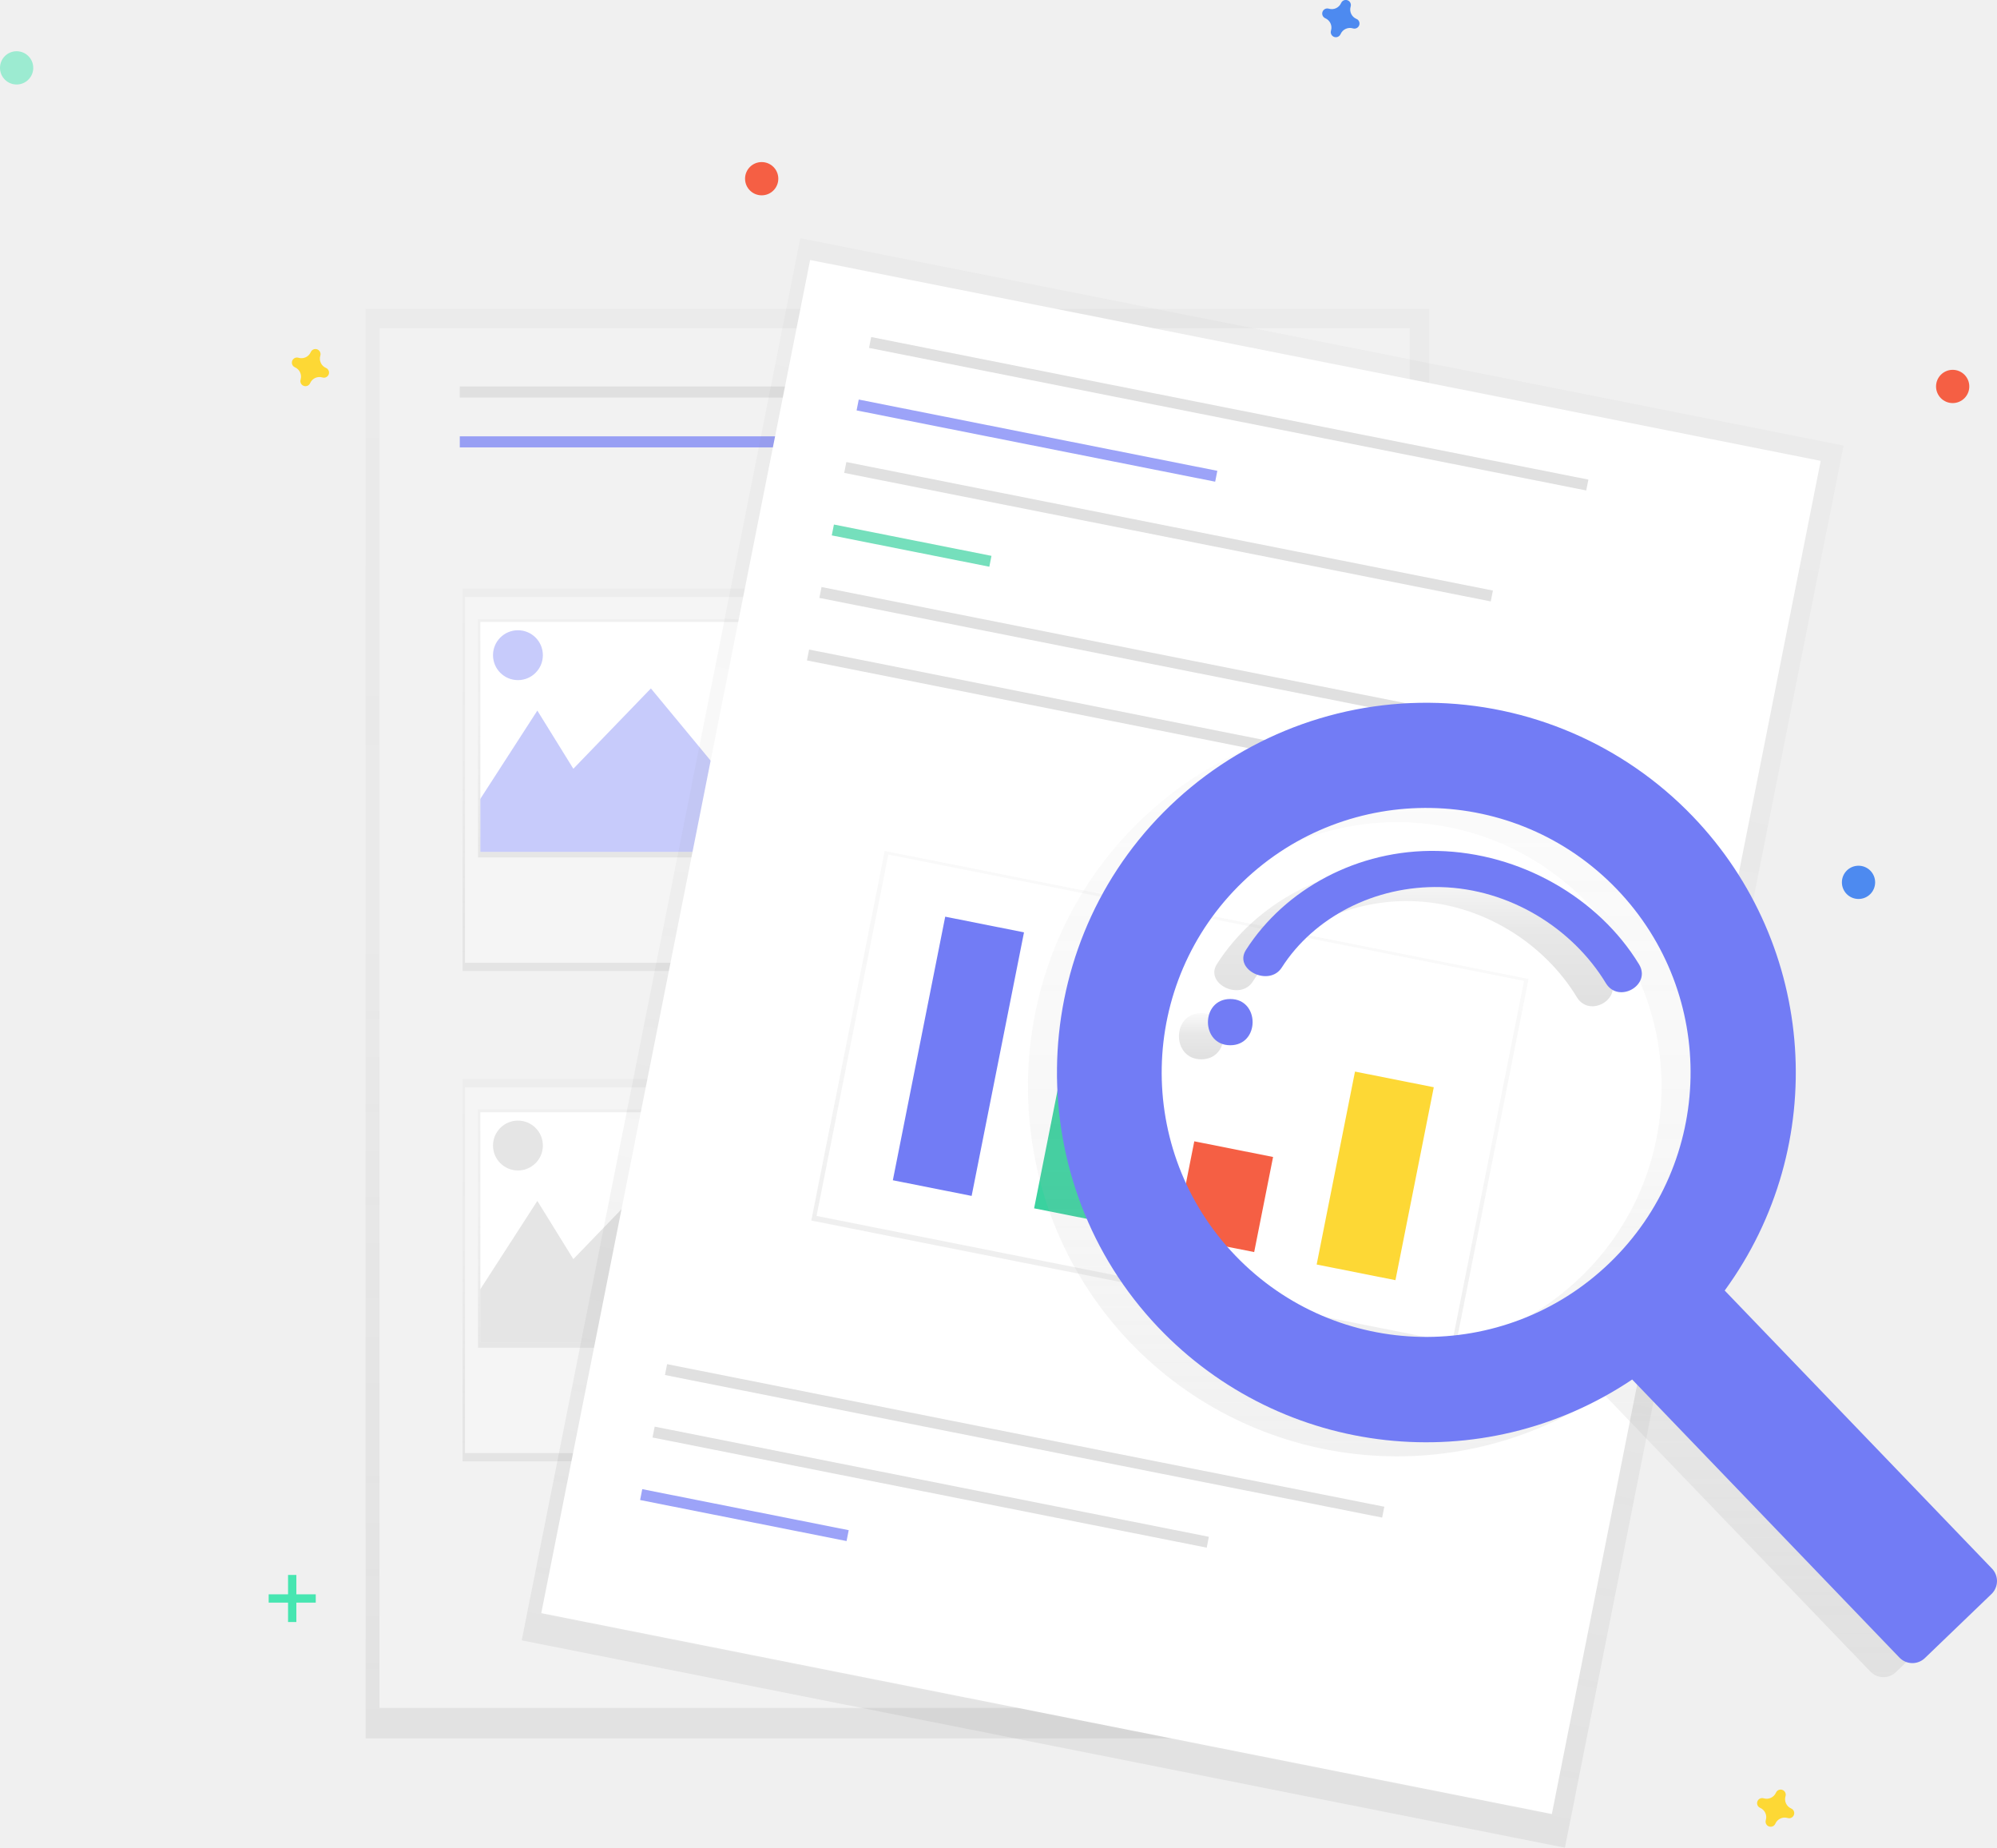
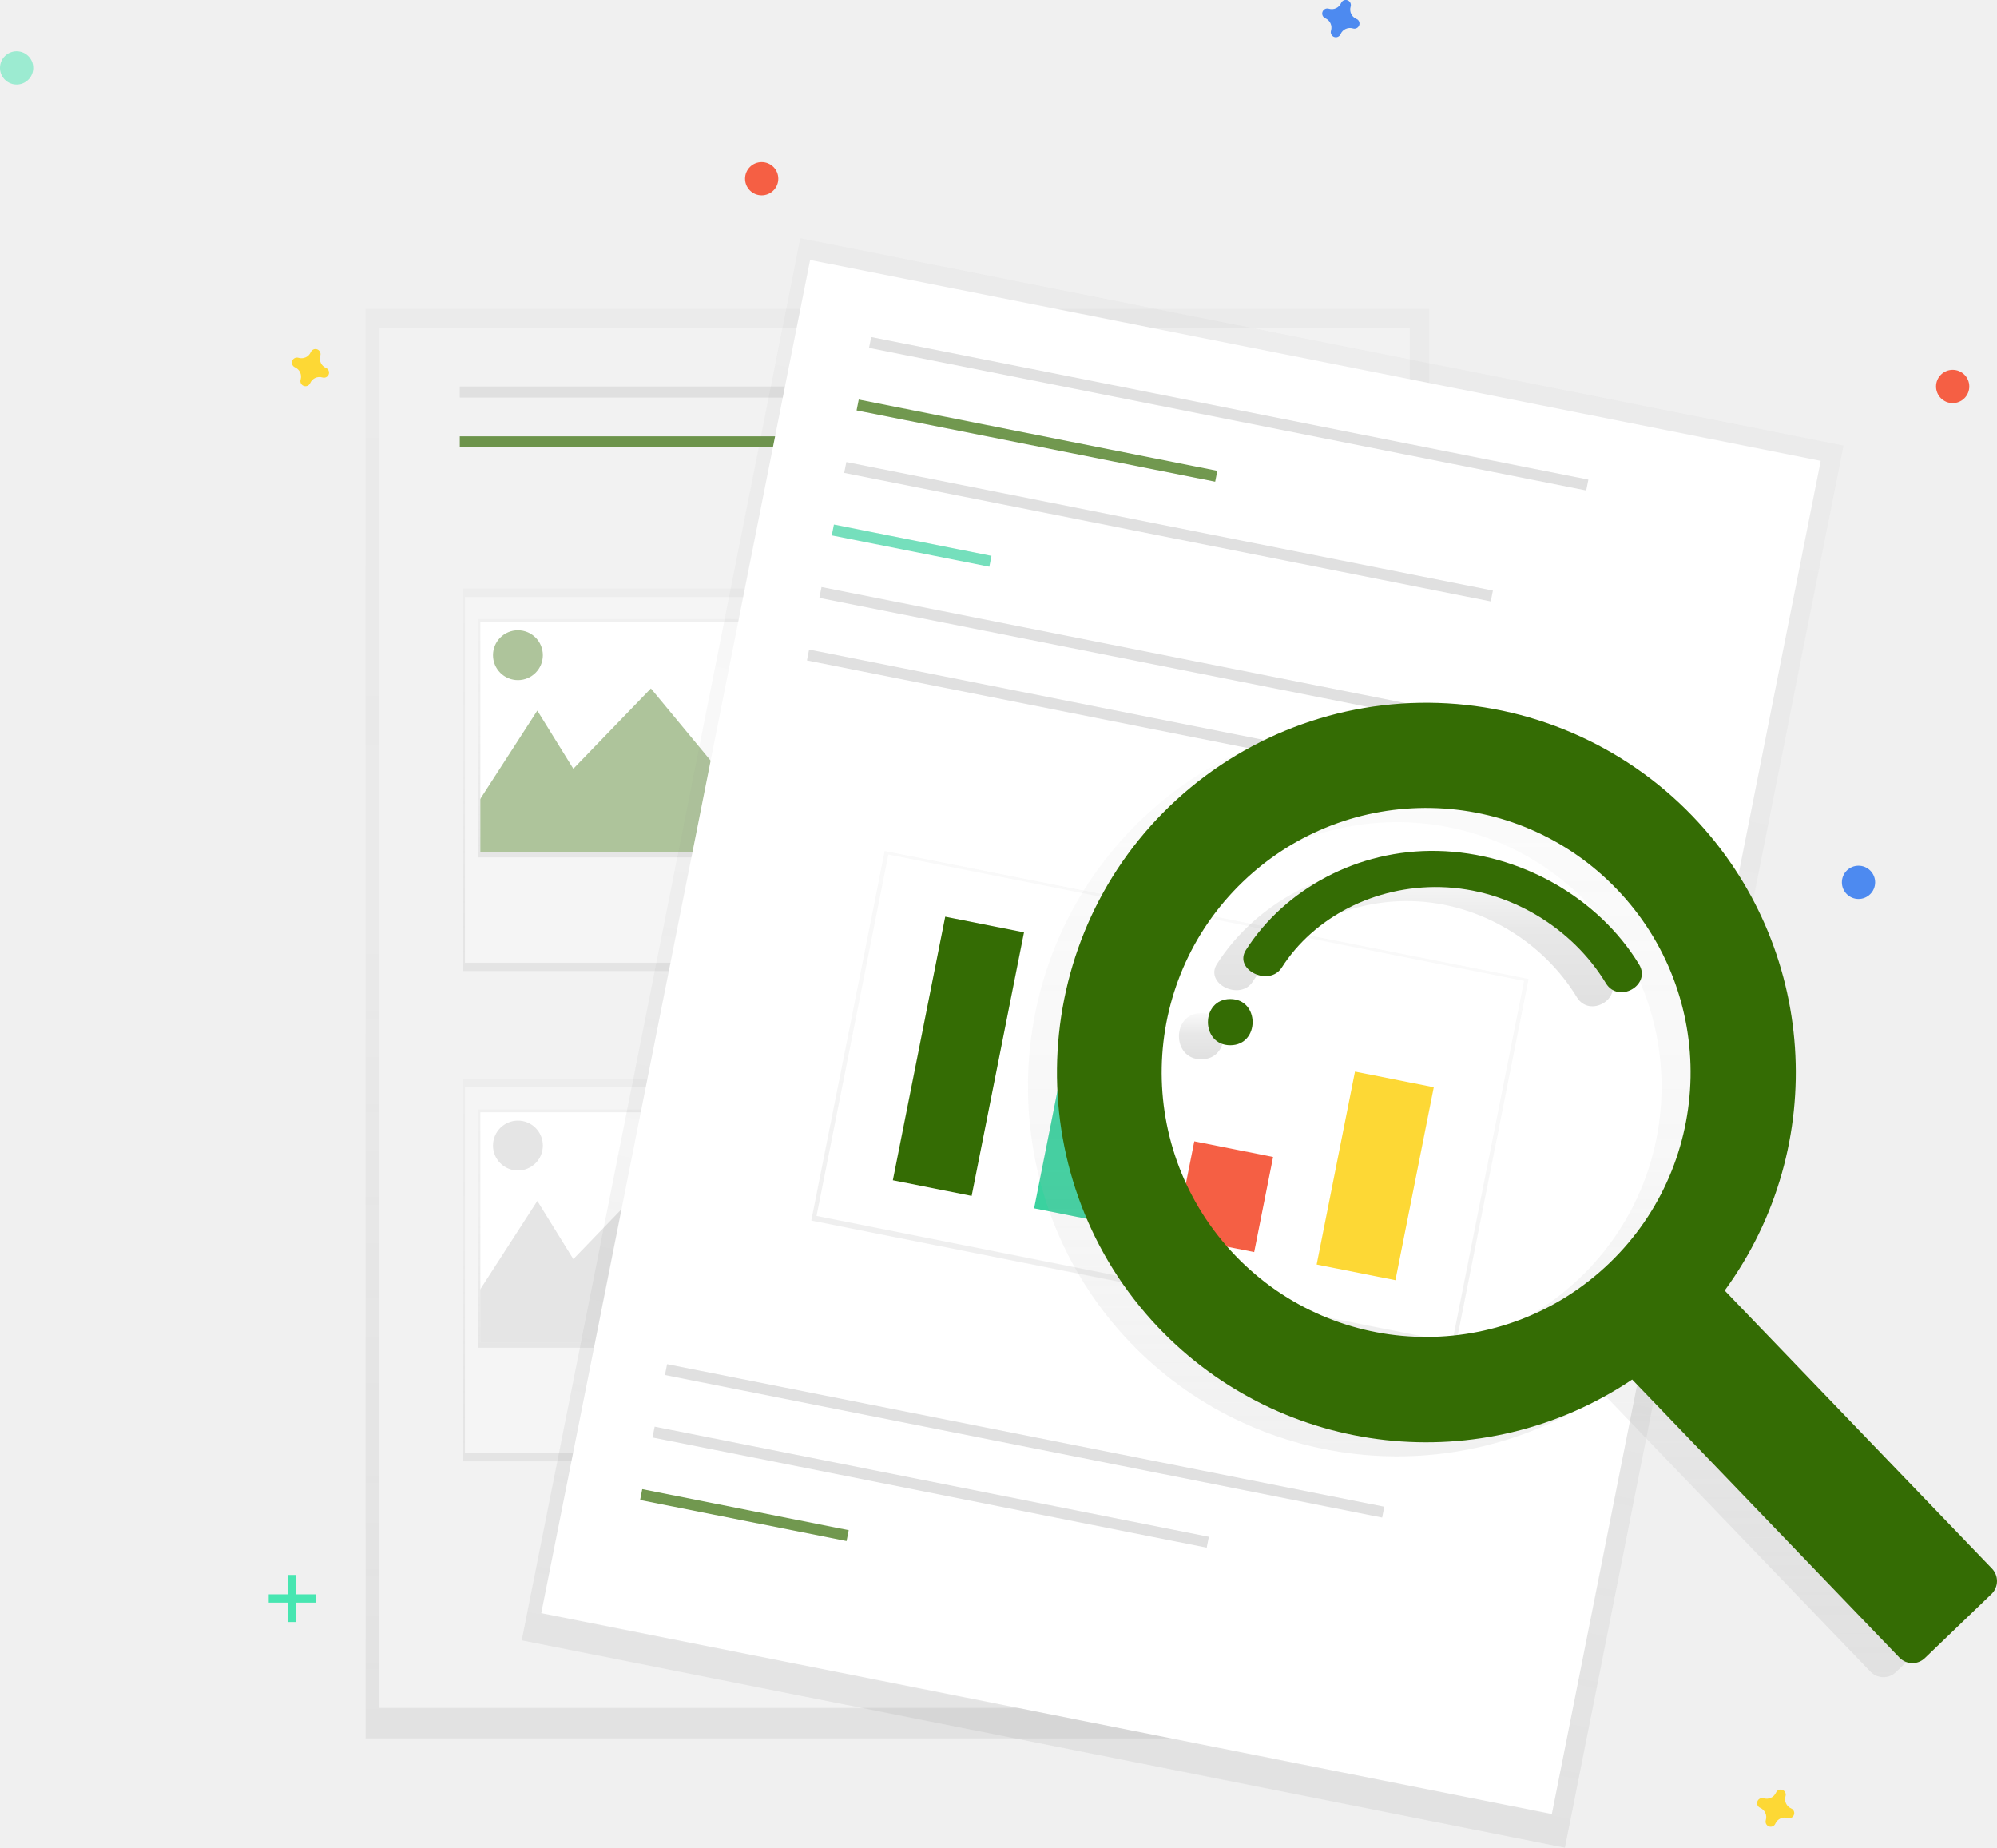
<svg xmlns="http://www.w3.org/2000/svg" xmlns:xlink="http://www.w3.org/1999/xlink" data-name="Layer 1" width="842" height="778.92">
  <defs>
    <linearGradient id="a" x1="378.37" y1="732.81" x2="378.37" y2="130.21" gradientUnits="userSpaceOnUse">
      <stop offset="0" stop-color="gray" stop-opacity=".25" />
      <stop offset=".54" stop-color="gray" stop-opacity=".12" />
      <stop offset="1" stop-color="gray" stop-opacity=".1" />
    </linearGradient>
    <linearGradient id="c" x1="274.44" y1="409.32" x2="274.44" y2="248.16" xlink:href="#a" />
    <linearGradient id="d" x1="274.44" y1="361.44" x2="274.44" y2="261.01" xlink:href="#a" />
    <linearGradient id="f" x1="274.44" y1="616.03" x2="274.44" y2="454.87" xlink:href="#a" />
    <linearGradient id="g" x1="274.44" y1="568.15" x2="274.44" y2="467.72" xlink:href="#a" />
    <linearGradient id="i" x1="688.76" y1="765.86" x2="688.76" y2="163.26" gradientTransform="rotate(90 665.375 476.845)" xlink:href="#a" />
    <linearGradient id="j" x1="688.18" y1="568.49" x2="688.18" y2="409.67" gradientTransform="rotate(90 662.7 498.69)" xlink:href="#a" />
    <linearGradient id="k" x1="810.6" y1="767.54" x2="810.6" y2="362.71" gradientUnits="userSpaceOnUse">
      <stop offset="0" stop-color="#b3b3b3" stop-opacity=".25" />
      <stop offset=".54" stop-color="#b3b3b3" stop-opacity=".1" />
      <stop offset="1" stop-color="#b3b3b3" stop-opacity=".05" />
    </linearGradient>
    <linearGradient id="b" x1="685.49" y1="507.08" x2="685.49" y2="487.6" gradientUnits="userSpaceOnUse">
      <stop offset="0" stop-opacity=".12" />
      <stop offset=".55" stop-opacity=".09" />
      <stop offset="1" stop-opacity=".02" />
    </linearGradient>
    <linearGradient id="l" x1="774.99" y1="484.73" x2="774.99" y2="425.15" xlink:href="#b" />
    <clipPath id="e" transform="translate(-179 -60.54)">
      <path data-name="&lt;Rectangle&gt;" fill="#fff" d="M381.54 322.72h143.79v96.93H381.54z" />
    </clipPath>
    <clipPath id="h" transform="translate(-179 -60.54)">
      <path data-name="&lt;Rectangle&gt;" fill="#fff" d="M381.54 529.42h143.79v96.93H381.54z" />
    </clipPath>
  </defs>
  <path fill="url(#a)" d="M154.15 130.21h448.44v602.6H154.15z" opacity=".5" />
  <path fill="#f2f2f2" d="M159.99 138.39h434.43v581.58H159.99z" />
  <path fill="#e0e0e0" d="M193.86 162.91h149.48v4.67H193.86z" />
-   <path fill="#727cf5" opacity=".7" d="M193.86 183.93h149.48v4.67H193.86z" />
+   <path fill="#346c04" opacity=".7" d="M193.86 183.93h149.48v4.67H193.86z" />
  <path fill="#e0e0e0" d="M365.53 162.91h149.48v4.67H365.53zm23.35 133.14h149.48v4.67H388.88zm3.51 12.84h149.48v4.67H392.39zm7.01 12.85h149.48v4.67H399.4zm-10.52 181.01h149.48v4.67H388.88zm3.51 12.85h149.48v4.67H392.39zm7.01 12.84h149.48v4.67H399.4z" />
  <path fill="url(#c)" d="M195.03 248.16h158.82v161.16H195.03z" opacity=".5" />
  <path fill="#f5f5f5" d="M196.03 251.67h156.32v154.15H196.03z" />
  <path fill="url(#d)" d="M201.54 261.01h145.8v100.43h-145.8z" opacity=".5" />
  <path data-name="&lt;Rectangle&gt;" fill="#fff" d="M202.54 262.18h143.79v96.93H202.54z" />
-   <g clip-path="url(#e)" fill="#727cf5">
+   <g clip-path="url(#e)" fill="#346c04">
    <path opacity=".4" d="M190.35 355.61l36.21-56.06 15.18 24.52 32.7-33.86 28.03 33.86 24.52-50.21 63.06 100.43-204.37-7.01 4.67-11.67z" />
    <circle cx="218.38" cy="276.19" r="10.51" opacity=".4" />
  </g>
  <path fill="url(#f)" d="M195.03 454.87h158.82v161.16H195.03z" opacity=".5" />
  <path fill="#f5f5f5" d="M196.03 458.37h156.32v154.15H196.03z" />
  <path fill="url(#g)" d="M201.54 467.72h145.8v100.43h-145.8z" opacity=".5" />
  <path data-name="&lt;Rectangle&gt;" fill="#fff" d="M202.54 468.88h143.79v96.93H202.54z" />
  <g clip-path="url(#h)" fill="#bdbdbd">
    <path opacity=".4" d="M190.35 562.31l36.21-56.06 15.18 24.53 32.7-33.87 28.03 33.87 24.52-50.22 63.06 100.43-204.37-7 4.67-11.68z" />
    <circle cx="218.38" cy="482.9" r="10.51" opacity=".4" />
  </g>
  <path transform="rotate(-78.76 551.253 578.999)" fill="url(#i)" d="M376.36 276.01h602.6v448.44h-602.6z" opacity=".5" />
  <path fill="#fff" d="M228.214 680.02l113.361-570.425 426.097 84.679-113.36 570.425z" />
  <path fill="#e0e0e0" d="M367.32 142.077l302.395 60.096-.91 4.58-302.396-60.095zm-86.044 432.981l302.396 60.095-.91 4.58-302.397-60.095zm-5.246 26.335L509.7 647.83l-.91 4.58-233.67-46.437z" />
-   <path fill="#727cf5" opacity=".7" d="M270.797 627.746l87.048 17.3-.91 4.58-87.048-17.3zm91.278-459.319l151.193 30.047-.91 4.58-151.194-30.046z" />
+   <path fill="#346c04" opacity=".7" d="M270.797 627.746l87.048 17.3-.91 4.58-87.048-17.3zm91.278-459.319l151.193 30.047-.91 4.58-151.194-30.046z" />
  <path fill="#e0e0e0" d="M356.851 194.77l272.609 54.175-.91 4.58-272.61-54.175z" />
  <path fill="#3ad29f" opacity=".7" d="M351.61 221.12l66.431 13.201-.91 4.58-66.43-13.201z" />
  <path fill="#e0e0e0" d="M346.38 247.464l302.397 60.096-.91 4.58-302.397-60.095z" />
  <path transform="rotate(-78.76 545.898 602.937)" fill="url(#j)" d="M592.89 385.78h158.82v276.77H592.89z" opacity=".5" />
  <path fill="#fff" d="M374.561 360.23l268.029 53.266-30.275 152.34-268.029-53.265z" />
  <path fill="#e0e0e0" d="M341.145 273.818l302.396 60.095-.91 4.58-302.397-60.095z" />
-   <path fill="#727cf5" d="M398.533 386.426l33.22 6.601-22.08 111.108-33.22-6.602z" />
+   <path fill="#346c04" d="M398.533 386.426l33.22 6.601-22.08 111.108-33.22-6.602z" />
  <path fill="#3ad29f" d="M450.809 434.918l33.22 6.602-14.796 74.454-33.22-6.602z" />
  <path fill="#f55f44" d="M503.55 481.12l33.22 6.602-7.966 40.086-33.22-6.601z" />
  <path fill="#fdd835" d="M571.308 451.72l33.22 6.603-16.162 81.33-33.22-6.603z" />
  <path d="M880.45 410.55a155.89 155.89 0 00-223.11-1.68c-59 59.48-60 156.33-2.29 217.07A155.89 155.89 0 00854.95 648l112.69 117.21a7.59 7.59 0 0010.73.21l28.08-27a7.59 7.59 0 00.21-10.73L894 610.49a155.9 155.9 0 00-13.55-199.94zM845.35 599a111.5 111.5 0 113.1-157.66 111.5 111.5 0 01-3.1 157.66z" transform="translate(-179 -60.54)" fill="url(#k)" />
  <path d="M685.49 487.6c-12.54 0-12.56 19.49 0 19.49s12.56-19.49 0-19.49z" transform="translate(-179 -60.54)" fill="url(#b)" />
  <path d="M772.9 425.17c-33.75-.76-64.46 16.17-80.79 41.73-5.33 8.34 9.8 15.71 15.1 7.41 13.52-21.16 39.21-34.6 67-33.9 29.12.73 55.62 17.39 69.65 40.51 5.32 8.77 19.27.8 14-7.92-17.06-28-50.1-47-84.96-47.83z" transform="translate(-179 -60.54)" fill="url(#l)" />
-   <path d="M713.68 344.09a155.89 155.89 0 00-223.11-1.68c-59 59.48-60 156.33-2.29 217.07a155.89 155.89 0 00199.9 22.05l112.68 117.22a7.59 7.59 0 0010.73.21l28.08-27a7.59 7.59 0 00.21-10.73L727.19 544.02a155.9 155.9 0 00-13.51-199.93zm-35.1 188.37a111.5 111.5 0 113.1-157.66 111.5 111.5 0 01-3.1 157.66z" fill="#727cf5" />
-   <path d="M518.72 421.13c-12.54 0-12.56 19.49 0 19.49s12.56-19.49 0-19.49zm87.41-62.42c-33.75-.76-64.46 16.17-80.79 41.73-5.33 8.34 9.8 15.71 15.1 7.41 13.52-21.16 39.21-34.6 67-33.9 29.12.73 55.62 17.39 69.65 40.51 5.32 8.77 19.27.8 14-7.92-17.09-28.08-50.09-47.08-84.96-47.83z" fill="#727cf5" />
+   <path d="M713.68 344.09a155.89 155.89 0 00-223.11-1.68c-59 59.48-60 156.33-2.29 217.07a155.89 155.89 0 00199.9 22.05l112.68 117.22a7.59 7.59 0 0010.73.21l28.08-27a7.59 7.59 0 00.21-10.73L727.19 544.02a155.9 155.9 0 00-13.51-199.93zm-35.1 188.37a111.5 111.5 0 113.1-157.66 111.5 111.5 0 01-3.1 157.66z" fill="#346c04" />
+   <path d="M518.72 421.13c-12.54 0-12.56 19.49 0 19.49s12.56-19.49 0-19.49zm87.41-62.42c-33.75-.76-64.46 16.17-80.79 41.73-5.33 8.34 9.8 15.71 15.1 7.41 13.52-21.16 39.21-34.6 67-33.9 29.12.73 55.62 17.39 69.65 40.51 5.32 8.77 19.27.8 14-7.92-17.09-28.08-50.09-47.08-84.96-47.83z" fill="#346c04" />
  <path fill="#47e6b1" d="M121.45 663.91h3.5v19.85h-3.5z" />
  <path fill="#47e6b1" d="M133.13 672.08v3.5h-19.85v-3.5z" />
  <path d="M571.87 7.95a4.29 4.29 0 01-2.39-5.19 2.06 2.06 0 00.09-.48A2.15 2.15 0 00565.7.85a2.06 2.06 0 00-.24.42 4.29 4.29 0 01-5.19 2.39 2.06 2.06 0 00-.48-.09 2.15 2.15 0 00-1.41 3.89 2.06 2.06 0 00.42.24 4.29 4.29 0 012.39 5.19 2.06 2.06 0 00-.09.48 2.15 2.15 0 003.9 1.41 2.06 2.06 0 00.24-.42 4.29 4.29 0 015.19-2.39 2.06 2.06 0 00.48.09 2.15 2.15 0 001.43-3.87 2.06 2.06 0 00-.47-.24z" fill="#4d8af0" />
  <path d="M137.44 155.1a4.29 4.29 0 01-2.39-5.19 2.06 2.06 0 00.09-.48 2.15 2.15 0 00-3.87-1.43 2.06 2.06 0 00-.24.42 4.29 4.29 0 01-5.19 2.39 2.06 2.06 0 00-.48-.09 2.15 2.15 0 00-1.43 3.87 2.06 2.06 0 00.42.24 4.29 4.29 0 012.39 5.19 2.06 2.06 0 00-.09.48 2.15 2.15 0 003.87 1.43 2.06 2.06 0 00.24-.42 4.29 4.29 0 015.19-2.39 2.06 2.06 0 00.48.09 2.15 2.15 0 001.43-3.87 2.06 2.06 0 00-.42-.24zm617.78 607.26a4.29 4.29 0 01-2.39-5.19 2.06 2.06 0 00.09-.48 2.15 2.15 0 00-3.87-1.43 2.06 2.06 0 00-.24.42 4.29 4.29 0 01-5.19 2.39 2.06 2.06 0 00-.48-.09 2.15 2.15 0 00-1.43 3.87 2.06 2.06 0 00.42.24 4.29 4.29 0 012.39 5.19 2.06 2.06 0 00-.09.48 2.15 2.15 0 003.87 1.43 2.06 2.06 0 00.24-.42 4.29 4.29 0 015.19-2.39 2.06 2.06 0 00.48.09 2.15 2.15 0 001.43-3.87 2.06 2.06 0 00-.42-.24z" fill="#fdd835" />
  <circle cx="321.15" cy="75.33" r="7.01" fill="#f55f44" />
  <circle cx="823.31" cy="162.91" r="7.01" fill="#f55f44" />
  <circle cx="783.61" cy="371.95" r="7.01" fill="#4d8af0" />
  <circle cx="7.01" cy="28.61" r="7.01" fill="#47e6b1" opacity=".5" />
</svg>
